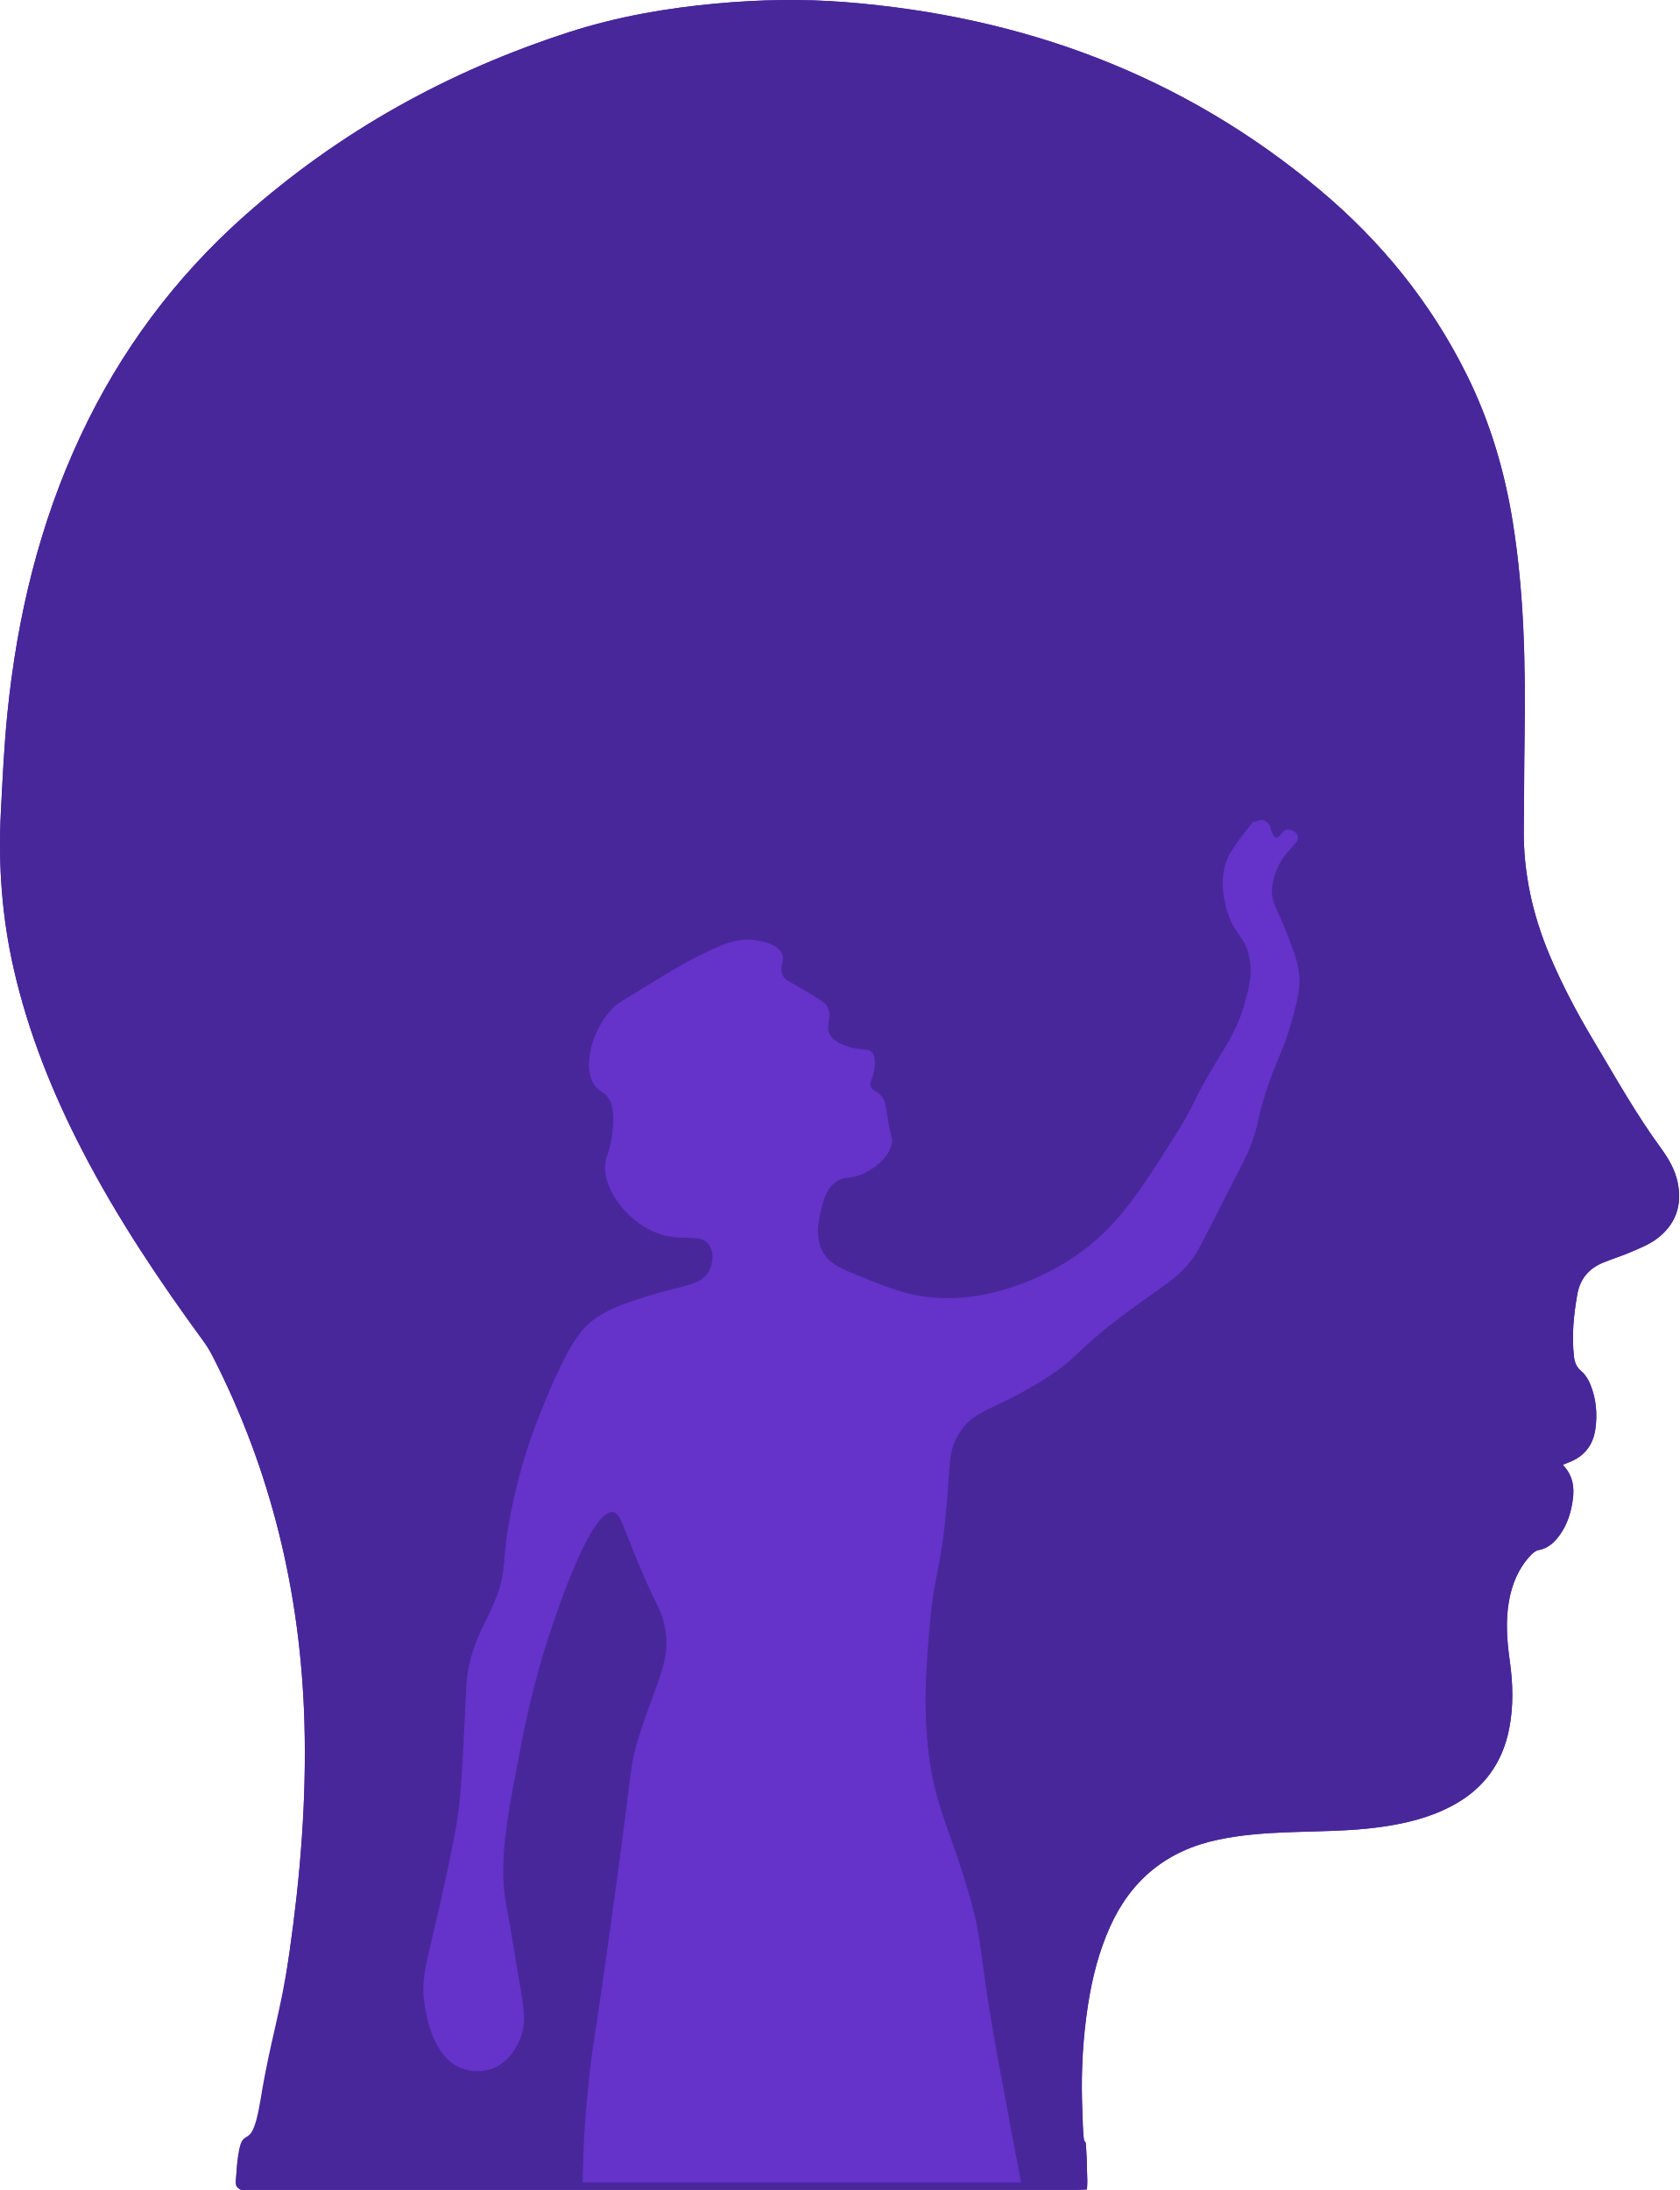
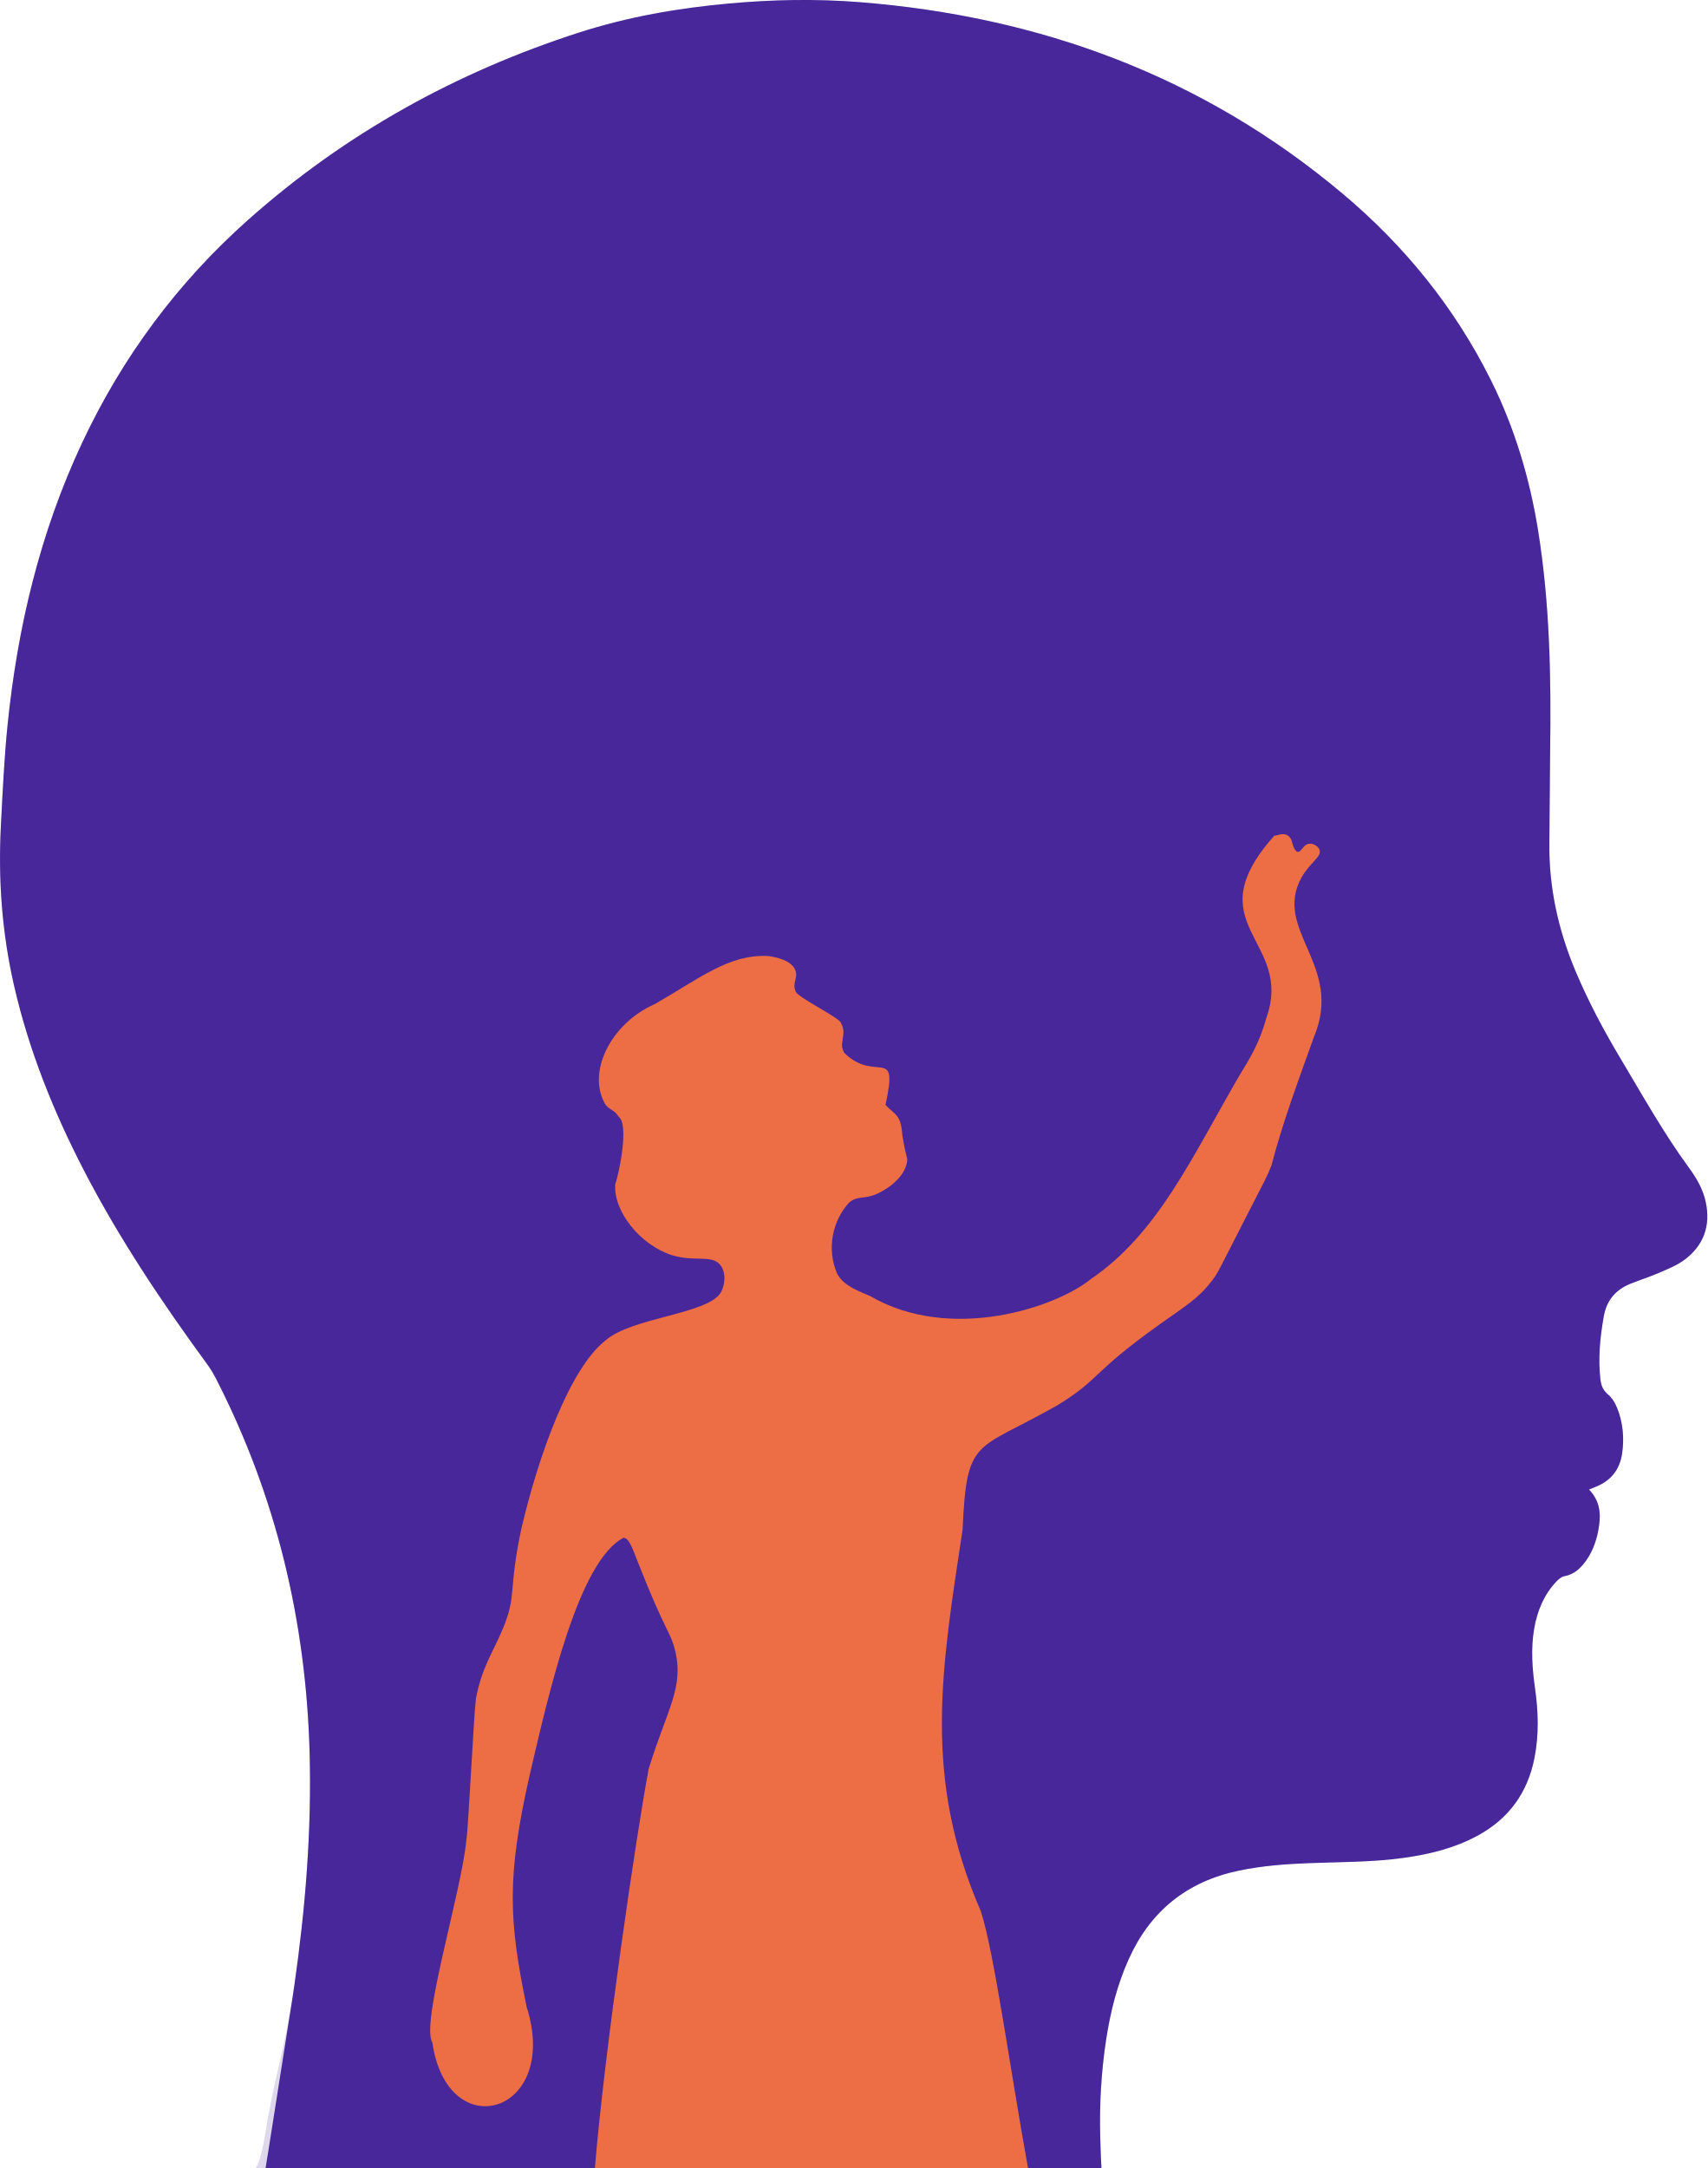
- <svg xmlns="http://www.w3.org/2000/svg" id="Layer_2" width="443.96" height="578.96" viewBox="0 0 443.96 578.96">
-   <defs>
-     <style>.cls-1{fill:#6532ca;}.cls-2{fill:#48279b;}</style>
-   </defs>
-   <g id="Layer_1-2">
-     <g>
-       <path class="cls-2" d="M413.19,387.24c.74-.3,1.17-.49,1.61-.66,4.03-1.53,6.39-4.51,7-8.7,.59-4.08,.24-8.16-1.37-12.01-.51-1.22-1.28-2.48-2.27-3.31-1.29-1.08-1.82-2.32-2-3.9-.64-5.54-.1-10.99,.87-16.45,.74-4.18,3.1-6.92,6.94-8.47,2.44-.99,4.97-1.77,7.38-2.82,2.26-.98,4.63-1.91,6.59-3.36,5.03-3.71,6.91-8.82,5.63-14.98-.7-3.35-2.4-6.28-4.38-8.99-6.67-9.11-12.16-18.96-17.94-28.63-4.31-7.21-8.23-14.61-11.5-22.36-4.53-10.73-7.02-21.87-6.86-33.56,.1-7.91,.08-15.83,.2-23.74,.28-19.2-.07-38.35-3.13-57.38-2.18-13.59-6.07-26.61-12.2-38.94-9.42-18.97-22.51-35.09-38.66-48.66C312.78,19.85,270.48,4.29,223.55,.56c-11.33-.9-22.67-.68-34.01,.35-13.25,1.21-26.31,3.47-38.97,7.55-31.96,10.3-60.8,26.27-85.95,48.61-18.4,16.34-32.8,35.74-43.26,58.04C10.41,138.45,4.52,163.14,1.95,188.67c-.87,8.66-1.27,17.37-1.72,26.07-.73,13.96,.29,27.78,3.41,41.44,3.85,16.86,10.23,32.75,18.16,48.06,9.17,17.72,20.23,34.25,31.99,50.33,.89,1.22,1.69,2.52,2.38,3.87,15.64,30.54,23.4,63.06,24.33,97.27,.55,20.27-1.08,40.42-3.97,60.46-2.33,16.21-5.02,32.36-7.65,48.52-2.79,17.12-5.29-6.98-6.4,10.35-.06,.88-.21,1.78-.05,2.62,.09,.47,.67,.98,1.16,1.2,.47,.21,1.1,.07,1.66,.07,73.22,0,146.44,0,219.66,0,.78,0,1.55-.07,2.48-.12,.04-.84,.11-1.54,.09-2.24-.45-20.7-.82-.16-1.39-20.85-.24-8.66,.26-17.25,1.59-25.8,1.1-7.05,2.84-13.92,5.77-20.46,5.63-12.58,15.16-20.28,28.65-23.11,5.97-1.25,12.01-1.71,18.09-1.95,8.3-.32,16.63-.24,24.88-1.4,6.68-.94,13.18-2.51,19.17-5.77,8.08-4.4,12.99-11.12,14.77-20.16,1.19-6.04,1-12.08,.15-18.13-.73-5.17-1.11-10.33-.22-15.51,.79-4.58,2.49-8.76,5.7-12.19,.57-.61,1.34-1.29,2.11-1.43,2.58-.47,4.27-2.08,5.69-4.07,1.94-2.73,2.91-5.83,3.38-9.12,.49-3.4,.08-6.54-2.62-9.36Z" />
-       <path class="cls-2" d="M413.19,387.24c2.7,2.82,3.11,5.96,2.62,9.36-.47,3.29-1.44,6.39-3.38,9.12-1.42,1.99-3.11,3.6-5.69,4.07-.77,.14-1.53,.82-2.11,1.43-3.21,3.44-4.91,7.61-5.7,12.19-.9,5.18-.52,10.35,.22,15.51,.86,6.05,1.05,12.09-.15,18.13-1.78,9.04-6.69,15.76-14.77,20.16-5.98,3.26-12.48,4.83-19.17,5.77-8.25,1.16-16.58,1.07-24.88,1.4-6.08,.24-12.12,.7-18.09,1.95-13.49,2.83-23.03,10.53-28.65,23.11-2.93,6.54-4.67,13.41-5.77,20.46-1.33,8.55-1.83,17.13-1.59,25.8,.57,20.7,.95,.15,1.39,20.85,.02,.7-.06,1.4-.09,2.24-.92,.04-1.7,.12-2.48,.12-73.22,0-146.44,0-219.66,0-.56,0-1.19,.14-1.66-.07-.48-.22-1.07-.73-1.16-1.2-.16-.84-.01-1.75,.05-2.62,1.11-17.32,3.61-2.77,6.4-19.89,2.63-16.16,5.32-22.77,7.65-38.98,2.88-20.04,4.52-40.19,3.97-60.46-.93-34.22-8.69-66.74-24.33-97.27-.69-1.34-1.49-2.65-2.38-3.87-11.76-16.08-22.82-32.6-31.99-50.33-7.92-15.31-14.3-31.2-18.16-48.06C.52,242.51-.5,228.69,.22,214.74c.45-8.7,.85-17.41,1.72-26.07,2.57-25.53,8.46-50.22,19.41-73.55,10.46-22.3,24.86-41.7,43.26-58.04,25.16-22.34,53.99-38.31,85.95-48.61,12.66-4.08,25.72-6.34,38.97-7.55,11.33-1.03,22.67-1.25,34.01-.35,46.93,3.72,89.23,19.28,125.54,49.77,16.16,13.57,29.24,29.69,38.66,48.66,6.13,12.33,10.02,25.35,12.2,38.94,3.06,19.03,3.41,38.18,3.13,57.38-.12,7.91-.1,15.83-.2,23.74-.15,11.69,2.33,22.83,6.86,33.56,3.27,7.75,7.2,15.15,11.5,22.36,5.78,9.67,11.27,19.52,17.94,28.63,1.98,2.71,3.68,5.64,4.38,8.99,1.29,6.16-.6,11.27-5.63,14.98-1.96,1.45-4.33,2.37-6.59,3.36-2.41,1.05-4.94,1.83-7.38,2.82-3.84,1.55-6.2,4.29-6.94,8.47-.96,5.46-1.51,10.92-.87,16.45,.18,1.57,.7,2.81,2,3.9,.99,.83,1.76,2.09,2.27,3.31,1.6,3.85,1.96,7.93,1.37,12.01-.6,4.19-2.96,7.17-7,8.7-.44,.17-.87,.36-1.61,.66Z" />
-     </g>
-     <path class="cls-1" d="M341.63,269.67c-2.57,8.87-4.03,10.09-6.82,18.65-2.65,8.12-1.75,8.31-4.2,14.69-1.1,2.88-1.6,3.65-6.87,13.92-6.77,13.2-6.97,13.92-8.58,16.02-3.61,4.7-6.61,6.35-13.73,11.44-18,12.87-15.12,13.98-26.51,20.98-12.78,7.86-17.52,7.15-21.55,13.92-2.57,4.33-2.1,7.08-3.07,18.44-1.55,18.11-3.29,17.32-4.61,33.42-.75,9.13-1.56,18.91-.38,30.35,1.51,14.75,5.09,20.36,9.71,35.31,.34,1.11,.69,2.27,1.05,3.49,4.33,14.91,1.98,12.87,8.45,47.64,2.21,11.86,3.93,21.18,5.45,29.05h-115.94c.25-8.71,.33-14.72,1.8-28.34,.94-8.65,.83-5.45,4.92-34.6,.93-6.64,1.71-12.34,2.38-17.25,4.13-30.69,3.54-30.38,5.56-36.97,4.77-15.55,9.24-21.04,6.84-30.83-1.16-4.74-2.54-4.79-9.44-22.35-1.93-4.92-2.51-6.65-3.92-6.88-5.77-.96-14.5,25.08-16.79,31.92-.96,2.85-4.57,13.84-7.63,29.74-3.11,16.12-5.03,26.06-4.64,35.37,.12,2.82,.45,5.58,1.02,8.44,1.09,5.46,1.85,10.99,2.81,16.48,1.64,9.35,2.39,13.22,.4,17.68-.57,1.28-2.68,6.02-7.63,7.64-.28,.09-4.12,1.28-8.04-.4-6.9-2.96-8.66-12.5-9.25-15.67-1.56-8.48,.7-12.29,5.37-34.16,.08-.39,.17-.8,.26-1.21,1.75-8.31,2.63-12.46,3.21-17.28,.69-5.64,1-11.74,1.61-23.71,.51-10.04,.42-10.59,.89-13.08,1.55-8.05,4.33-11.8,6.87-17.8,3.9-9.21,1.41-9.99,5-26.54,3.01-13.91,6.85-22.98,9.99-30.29,5.65-13.14,8.92-16.38,11.87-18.42,4.06-2.81,8.94-4.34,14.05-5.93,9.02-2.82,13.85-2.66,15.93-6.56,1.07-2.01,1.33-4.94,0-6.87-2.17-3.14-6.69-.87-12.8-2.81-8.1-2.57-15.22-11.34-14.68-18.42,.19-2.5,1.2-3.02,1.87-8.12,.8-6.04-.23-8.26-.94-9.37-1.21-1.89-2.22-1.66-3.44-3.12-3.73-4.5-1.27-15.19,5-21.24,.66-.63,3.05-2.1,7.81-5,6.54-3.99,9.82-5.98,12.8-7.5,7.3-3.7,11.36-5.68,16.55-5,1.1,.15,6.08,.81,7.18,3.75,.72,1.94-.86,3.2,0,5.31,.57,1.41,1.63,1.71,5.62,4.06,3.78,2.22,5.68,3.35,6.25,4.37,1.71,3.05-.86,5.23,.94,7.81,1.83,2.62,6.54,3.34,7.18,3.43,1.87,.29,2.92,.05,3.75,.94,1.04,1.13,.79,3.07,.62,4.37-.35,2.71-1.42,3.37-.94,4.68,.46,1.26,1.59,1.06,2.81,2.5,1.01,1.2,1.08,2.33,1.56,5.31,1.01,6.33,1.42,5.69,1.25,6.87-.77,5.28-7.45,8.28-7.81,8.43-3.54,1.53-4.84,.39-7.18,2.19-2.44,1.86-3.13,4.7-3.75,7.18-.6,2.42-1.83,7.41,.62,11.55,1.44,2.43,3.61,3.67,8.43,5.62,8.33,3.38,12.79,5.19,18.74,5.93,19.03,2.39,35.67-8.28,38.72-10.31,11.44-7.61,17.41-17.05,27.17-32.48,5.44-8.61,4.02-8.27,11.55-20.61,2.4-3.93,5.12-8.18,6.87-14.68,1.02-3.78,1.87-6.93,1.25-10.93-.99-6.35-4.44-6.75-6.25-13.74-.54-2.08-1.96-7.6,.31-13.12,1.12-2.73,5.74-8.51,7.01-9.98-.1,.12-.18,.23-.14,.3,.14,.23,1.41-.73,2.63-.45,1.01,.23,1.79,1.59,1.79,1.59,0,0,.54,2.8,1.57,3.02,.94,.2,1.44-1.93,3.01-2.11,1.05-.12,2.4,.64,2.71,1.66,.55,1.78-2.44,3.15-4.67,7.08-.2,.36-1.85,3.33-2.11,6.78-.28,3.72,1.28,5.11,3.92,11.9,1.92,4.95,3.07,7.94,3.31,11.75,.1,1.58,.09,4.07-1.96,11.15Z" />
+ <svg xmlns="http://www.w3.org/2000/svg" width="443.96" height="563.63">
+   <g fill="#48279b">
+     <path d="M443.57 312.59c-.69-3.35-2.39-6.28-4.38-8.99-6.67-9.12-12.16-18.97-17.93-28.63-4.31-7.21-8.24-14.62-11.51-22.36-4.53-10.74-7.02-21.87-6.86-33.57l.2-23.74c.28-19.2-.08-38.35-3.13-57.38-2.19-13.59-6.08-26.6-12.2-38.94-9.43-18.97-22.51-35.09-38.67-48.66-36.3-30.48-78.6-46.04-125.54-49.76-11.33-.9-22.67-.68-34 .35-13.25 1.2-26.32 3.47-38.97 7.55-31.97 10.3-60.8 26.27-85.96 48.61-18.4 16.34-32.8 35.74-43.26 58.04-10.95 23.34-16.83 48.02-19.41 73.55-.87 8.66-1.27 17.37-1.72 26.07-.73 13.96.29 27.78 3.41 41.44 3.86 16.86 10.24 32.75 18.16 48.06 9.17 17.72 20.23 34.24 31.99 50.32.89 1.22 1.7 2.52 2.38 3.87 15.65 30.53 23.41 63.05 24.34 97.27.55 20.27-1.09 40.42-3.97 60.46l-.22 1.49-.21 1.4-6.33 40.16-.72 4.43h217.35c-.1-1.52-.2-3.97-.31-7.93-.24-8.66.26-17.25 1.59-25.8 1.1-7.04 2.84-13.92 5.77-20.46 5.62-12.58 15.16-20.28 28.65-23.11 5.97-1.25 12.01-1.71 18.09-1.95 8.3-.32 16.62-.23 24.88-1.39 6.68-.94 13.18-2.51 19.16-5.77 8.09-4.4 12.99-11.13 14.77-20.17 1.2-6.04 1.01-12.08.15-18.13-.73-5.16-1.11-10.32-.22-15.51.8-4.58 2.49-8.76 5.71-12.19.57-.62 1.33-1.29 2.1-1.43 2.58-.47 4.27-2.08 5.69-4.07 1.94-2.73 2.91-5.83 3.38-9.12.49-3.4.08-6.55-2.62-9.36l1.61-.66c4.03-1.53 6.39-4.51 7-8.7.58-4.08.23-8.16-1.37-12.01-.51-1.22-1.28-2.48-2.27-3.31-1.29-1.08-1.82-2.32-2-3.89-.64-5.54-.1-11 .87-16.45.74-4.19 3.1-6.93 6.94-8.48 2.44-.98 4.97-1.77 7.38-2.82 2.26-.98 4.63-1.91 6.59-3.35 5.03-3.72 6.91-8.82 5.62-14.98z" />
+     <path d="M437.95 327.57c-1.96 1.44-4.33 2.37-6.59 3.35l-7.38 2.82c-3.84 1.55-6.2 4.29-6.94 8.48-.97 5.45-1.51 10.91-.87 16.45.18 1.57.71 2.81 2 3.89.99.83 1.76 2.09 2.27 3.31 1.6 3.85 1.95 7.93 1.37 12.01-.61 4.19-2.97 7.17-7 8.7-.44.17-.87.35-1.61.66 2.7 2.81 3.11 5.96 2.62 9.36-.47 3.29-1.44 6.39-3.38 9.12-1.42 1.99-3.11 3.6-5.69 4.07-.77.14-1.53.81-2.1 1.43-3.22 3.43-4.91 7.61-5.71 12.19-.89 5.19-.51 10.35.22 15.51.86 6.05 1.05 12.09-.15 18.13-1.78 9.04-6.68 15.77-14.77 20.17-5.98 3.26-12.48 4.83-19.16 5.77-8.26 1.16-16.58 1.07-24.88 1.39-6.08.24-12.12.7-18.09 1.95-13.49 2.83-23.03 10.53-28.65 23.11-2.93 6.54-4.67 13.42-5.77 20.46-1.33 8.55-1.83 17.14-1.59 25.8l.31 7.93H66.53c.51-.8 1.04-2.1 1.58-4.43a64.47 64.47 0 0 0 .78-4.07c2.47-15.17 4.99-21.93 7.22-36.09l.21-1.4.22-1.49c2.88-20.04 4.52-40.19 3.97-60.46-.93-34.22-8.69-66.74-24.34-97.27-.68-1.35-1.49-2.65-2.38-3.87-11.76-16.08-22.82-32.6-31.99-50.32-7.92-15.31-14.3-31.2-18.16-48.06C.52 242.51-.5 228.69.23 214.73c.45-8.7.85-17.41 1.72-26.07 2.58-25.53 8.46-50.21 19.41-73.55 10.46-22.3 24.86-41.7 43.26-58.04 25.16-22.34 53.99-38.31 85.96-48.61 12.65-4.08 25.72-6.35 38.97-7.55 11.33-1.03 22.67-1.25 34-.35 46.94 3.72 89.24 19.28 125.54 49.76 16.16 13.57 29.24 29.69 38.67 48.66 6.12 12.34 10.01 25.35 12.2 38.94 3.05 19.03 3.41 38.18 3.13 57.38l-.2 23.74c-.16 11.7 2.33 22.83 6.86 33.57 3.27 7.74 7.2 15.15 11.51 22.36 5.77 9.66 11.26 19.51 17.93 28.63 1.99 2.71 3.69 5.64 4.38 8.99 1.29 6.16-.59 11.26-5.62 14.98z" opacity=".18" />
  </g>
+   <path d="M341.64 269.66c-4.17 11.65-8.1 22.13-11.02 33.34-1.11 2.87-1.61 3.65-6.87 13.92-6.77 13.2-6.97 13.92-8.58 16.02-3.61 4.7-6.61 6.35-13.73 11.44-18 12.86-15.13 13.98-26.51 20.98-21.45 12.15-23.53 8.11-24.63 32.36-5.42 36.01-10.48 64.12 4.72 99.08 3.41 10.12 7.91 42.74 12.3 66.83H154.7c2.4-29.7 10.77-86.87 13.99-103.8 4.77-15.55 9.24-21.04 6.84-30.83-1.16-4.74-2.54-4.79-9.44-22.34-1.94-4.92-2.51-6.65-3.92-6.89-11.75 6.03-19.43 40.27-24.43 61.67-6.02 26.66-5.46 37.63-.8 60.28 8.86 27.89-20.61 36.53-24.52 9.25-3.11-4.89 7.72-39.68 8.85-52.65.55-3.29 1.87-31.79 2.5-36.8 1.55-8.05 4.33-11.79 6.87-17.8 3.9-9.21 1.41-9.99 4.99-26.54 4.41-18.73 12.51-41.48 21.86-48.72 6.81-6 26.66-6.78 29.98-12.49 1.08-2.01 1.34-4.94 0-6.87-2.17-3.14-6.68-.87-12.8-2.81-8.1-2.57-15.22-11.34-14.68-18.42 1.06-3 3.57-15.43.94-17.49-1.21-1.9-2.22-1.66-3.44-3.13-4.99-8.16 1.07-21.05 12.81-26.23 11.61-6.64 19.19-12.95 29.35-12.49 1.11.15 6.09.81 7.19 3.75.72 1.93-.86 3.2 0 5.31-.06 1.49 11.84 7.09 11.86 8.43 1.71 3.05-.86 5.23.94 7.81 8.27 7.89 14.06-2.35 10.62 13.42 2.49 2.66 4.01 2.43 4.37 7.81 1.01 6.33 1.42 5.69 1.25 6.87-.77 5.28-7.45 8.28-7.81 8.43-3.54 1.54-4.83.39-7.18 2.19-4.26 4.49-6.14 11.99-3.13 18.74 1.44 2.42 3.62 3.66 8.44 5.62 21.07 12.27 48.49 2.93 57.46-4.38 17.43-11.87 26.19-31.52 38.72-53.08 2.4-3.93 5.11-8.19 6.87-14.68 7.45-20.57-18.91-24.12 2.33-47.76-.65 1.09 2.8-1.79 4.27 1.43 0 0 .54 2.8 1.57 3.02.93.19 1.44-1.93 3.01-2.11 1.05-.12 2.4.64 2.71 1.65.55 1.78-2.43 3.15-4.67 7.08-7.64 13.72 11.1 22.88 3.17 41.58z" fill="#ed6e44" />
</svg>
